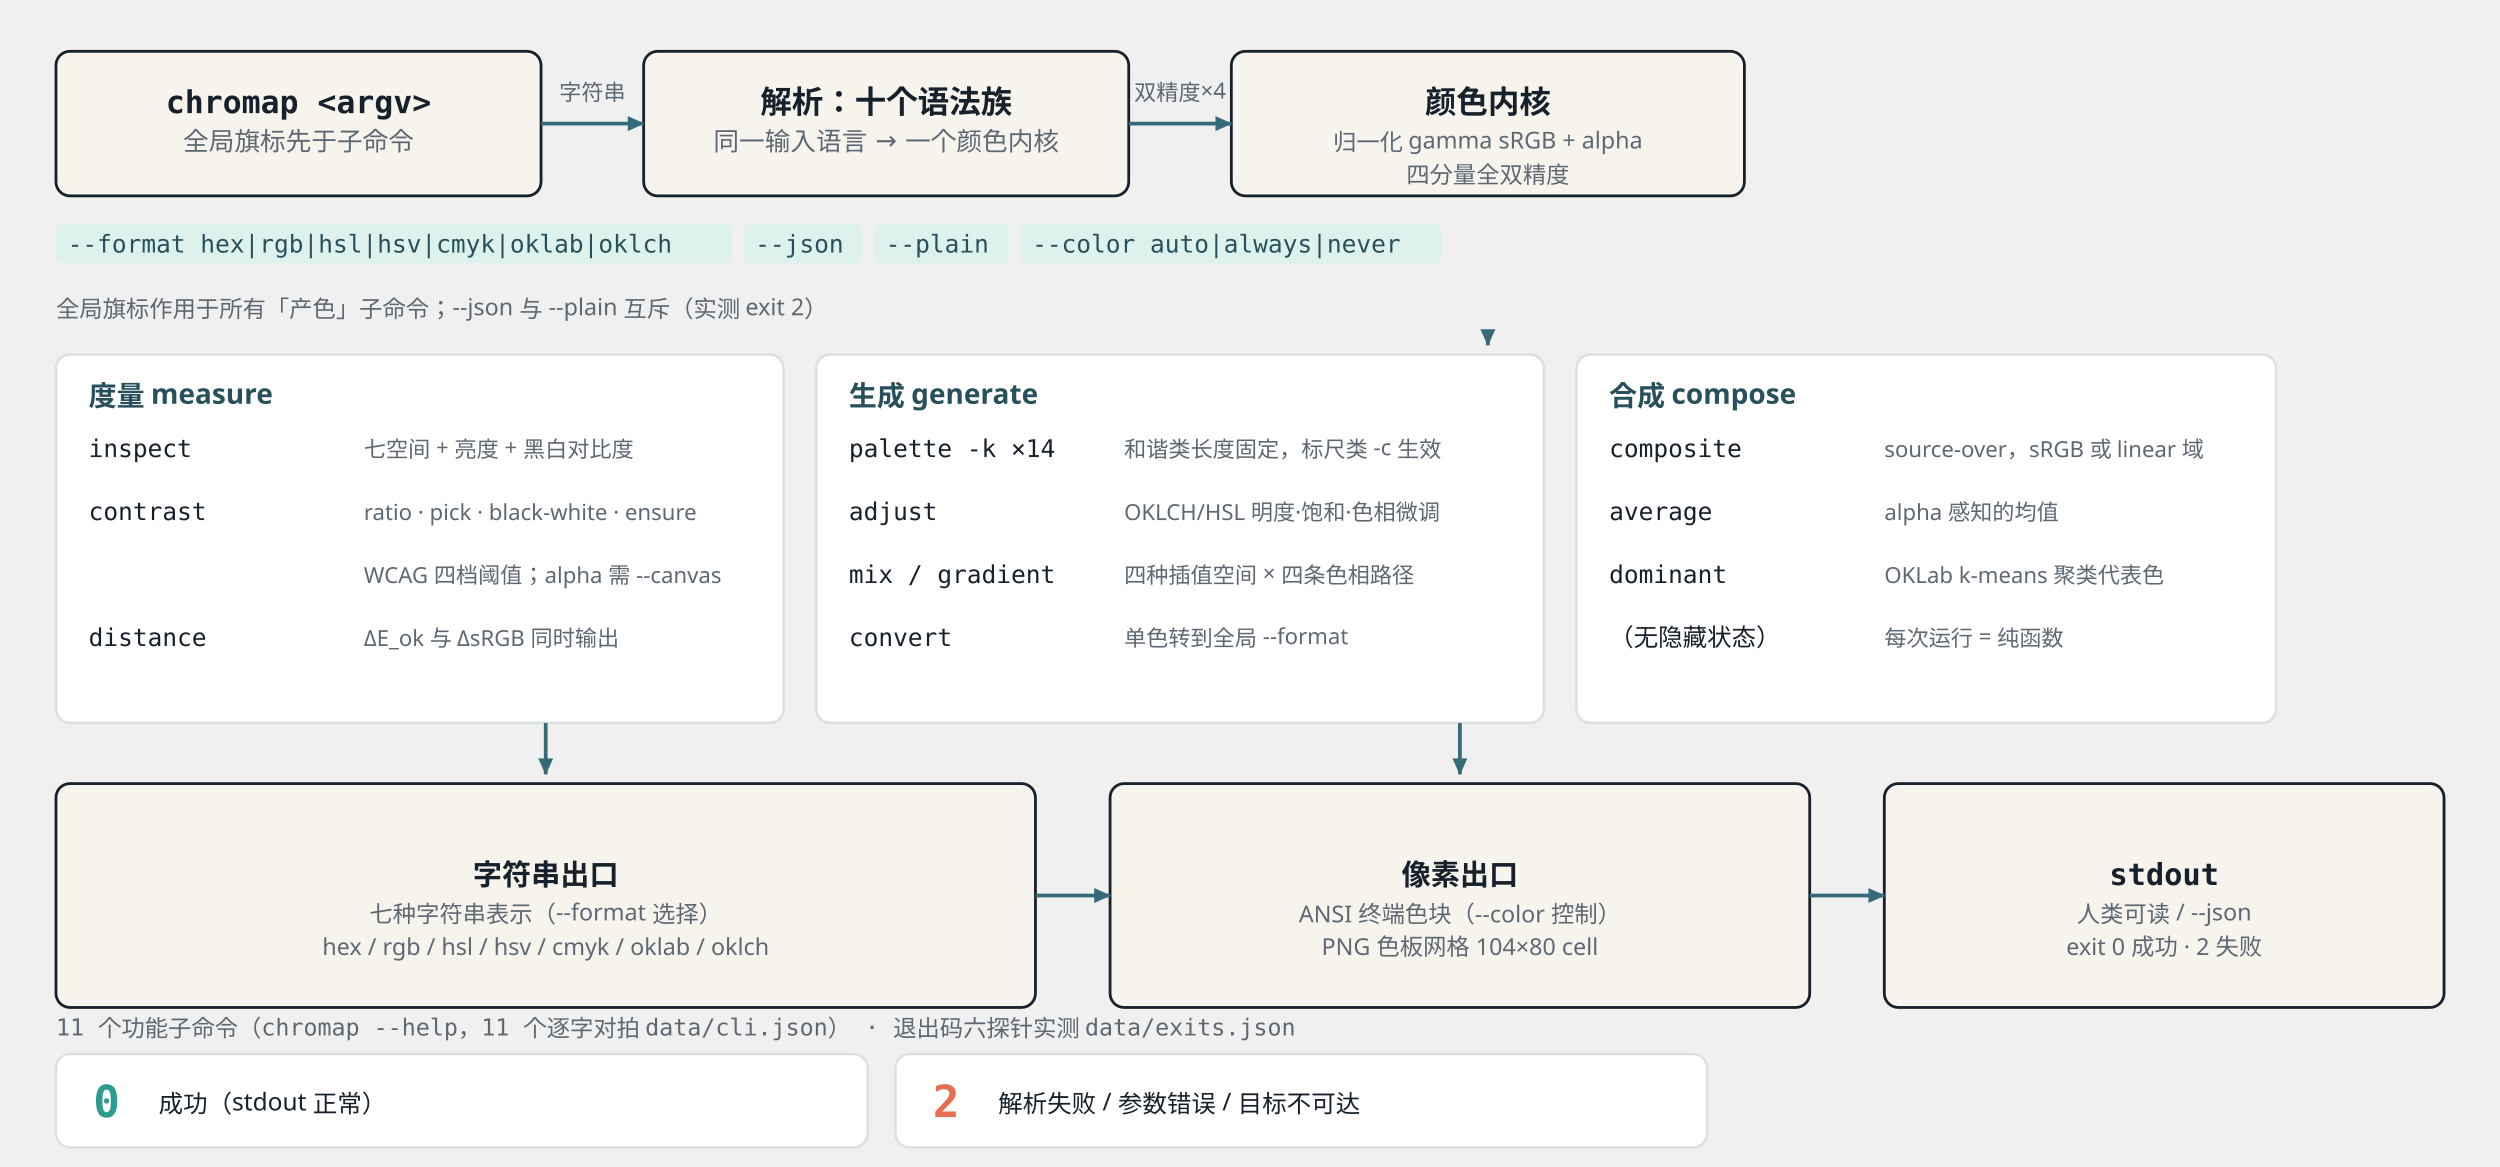
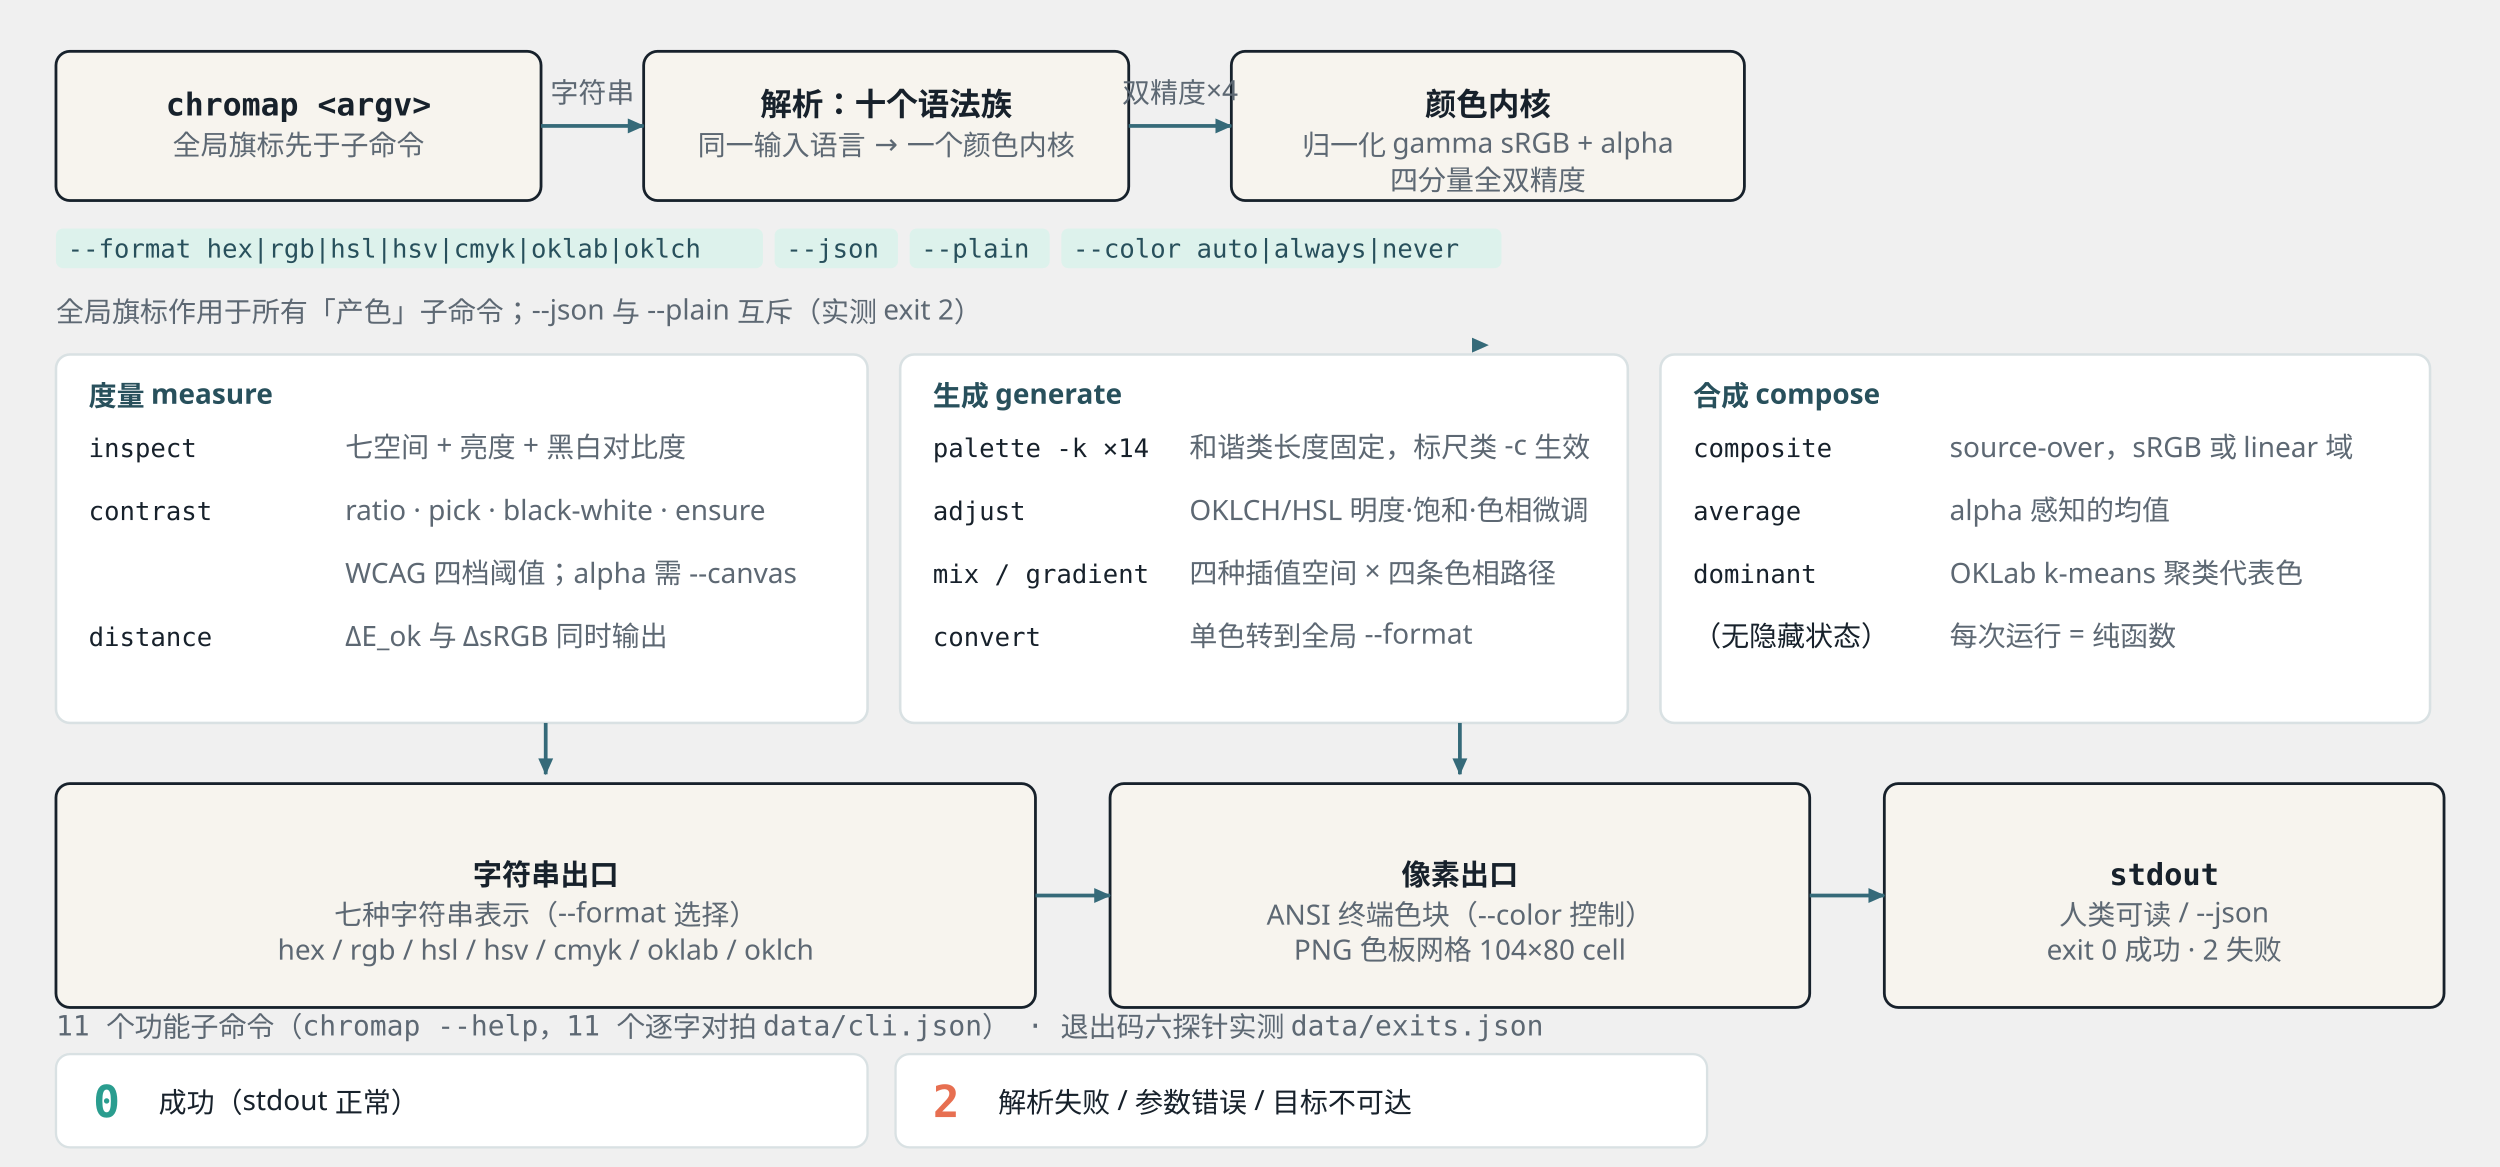
<svg xmlns="http://www.w3.org/2000/svg" id="p-cli" viewBox="0 0 1072 500" width="1072" height="500" role="img">
  <defs>
    <marker id="p-cli-arrow" viewBox="0 0 10 10" refX="8.5" refY="5" markerWidth="5" markerHeight="5" orient="auto-start-reverse">
      <path d="M 0,1 L 9,5 L 0,9 z" fill="#356A79" />
    </marker>
  </defs>
-   <rect x="24" y="22" width="208" height="62" fill="#F7F4EE" rx="6" stroke="#17212B" stroke-width="1.2" />
-   <text x="128.0" y="48.5" font-size="13.5" fill="#17212B" font-family="'0xProto Nerd Font','SF Mono',Menlo,monospace" font-weight="600" text-anchor="middle">chromap &lt;argv&gt;</text>
-   <text x="128.0" y="64.5" font-size="11" fill="#5D6873" font-family="'Source Han Sans SC','PingFang SC',sans-serif" font-weight="400" text-anchor="middle">全局旗标先于子命令</text>
-   <rect x="276" y="22" width="208" height="62" fill="#F7F4EE" rx="6" stroke="#17212B" stroke-width="1.2" />
-   <text x="380.0" y="48.5" font-size="13.5" fill="#17212B" font-family="'Source Han Sans SC','PingFang SC',sans-serif" font-weight="600" text-anchor="middle">解析：十个语法族</text>
-   <text x="380.0" y="64.5" font-size="11" fill="#5D6873" font-family="'Source Han Sans SC','PingFang SC',sans-serif" font-weight="400" text-anchor="middle">同一输入语言 → 一个颜色内核</text>
-   <rect x="528" y="22" width="220" height="62" fill="#F7F4EE" rx="6" stroke="#17212B" stroke-width="1.2" />
-   <text x="638.0" y="48.5" font-size="13.5" fill="#17212B" font-family="'Source Han Sans SC','PingFang SC',sans-serif" font-weight="600" text-anchor="middle">颜色内核</text>
-   <text x="638.0" y="64.5" font-size="10" fill="#5D6873" font-family="'Source Han Sans SC','PingFang SC',sans-serif" font-weight="400" text-anchor="middle">归一化 gamma sRGB + alpha</text>
-   <text x="638.0" y="78.5" font-size="10" fill="#5D6873" font-family="'Source Han Sans SC','PingFang SC',sans-serif" font-weight="400" text-anchor="middle">四分量全双精度</text>
-   <path d="M 232,53.0 L 276,53.0" fill="none" stroke="#356A79" stroke-width="1.6" marker-end="url(#p-cli-arrow)" />
-   <path d="M 484,53.0 L 528,53.0" fill="none" stroke="#356A79" stroke-width="1.6" marker-end="url(#p-cli-arrow)" />
-   <text x="254" y="43.0" font-size="9.5" fill="#5D6873" font-family="'Source Han Sans SC','PingFang SC',sans-serif" font-weight="400" text-anchor="middle">字符串</text>
-   <text x="506" y="43.0" font-size="9.5" fill="#5D6873" font-family="'Source Han Sans SC','PingFang SC',sans-serif" font-weight="400" text-anchor="middle">双精度×4</text>
-   <rect x="24" y="96" width="289.82" height="17" fill="#DDF2EC" rx="3" />
-   <text x="29" y="108.28" font-size="10.5" fill="#28505C" font-family="'0xProto Nerd Font','SF Mono',Menlo,monospace" font-weight="400" text-anchor="start">--format hex|rgb|hsl|hsv|cmyk|oklab|oklch</text>
-   <rect x="318.82" y="96" width="50.95" height="17" fill="#DDF2EC" rx="3" />
-   <text x="323.82" y="108.28" font-size="10.5" fill="#28505C" font-family="'0xProto Nerd Font','SF Mono',Menlo,monospace" font-weight="400" text-anchor="start">--json</text>
-   <rect x="374.77" y="96" width="57.77" height="17" fill="#DDF2EC" rx="3" />
-   <text x="379.77" y="108.28" font-size="10.5" fill="#28505C" font-family="'0xProto Nerd Font','SF Mono',Menlo,monospace" font-weight="400" text-anchor="start">--plain</text>
-   <rect x="437.55" y="96" width="180.63" height="17" fill="#DDF2EC" rx="3" />
-   <text x="442.55" y="108.28" font-size="10.5" fill="#28505C" font-family="'0xProto Nerd Font','SF Mono',Menlo,monospace" font-weight="400" text-anchor="start">--color auto|always|never</text>
-   <text x="24" y="136" font-size="10" fill="#5D6873" font-family="'Source Han Sans SC','PingFang SC',sans-serif" font-weight="400" text-anchor="start">全局旗标作用于所有「产色」子命令；--json 与 --plain 互斥（实测 exit 2）</text>
-   <rect x="24" y="152" width="312" height="158" fill="#FFFFFF" rx="6" stroke="#D9E1E3" stroke-width="1.1" />
+   <rect x="24" y="22" width="208" height="64" fill="#F7F4EE" rx="6" stroke="#17212B" stroke-width="1.2" />
+   <text x="128.0" y="49.5" font-size="13.5" fill="#17212B" font-family="'0xProto Nerd Font','SF Mono',Menlo,monospace" font-weight="600" text-anchor="middle">chromap &lt;argv&gt;</text>
+   <text x="128.0" y="66.5" font-size="12" fill="#5D6873" font-family="'Source Han Sans SC','PingFang SC',sans-serif" font-weight="400" text-anchor="middle">全局旗标先于子命令</text>
+   <rect x="276" y="22" width="208" height="64" fill="#F7F4EE" rx="6" stroke="#17212B" stroke-width="1.2" />
+   <text x="380.0" y="49.5" font-size="13.5" fill="#17212B" font-family="'Source Han Sans SC','PingFang SC',sans-serif" font-weight="600" text-anchor="middle">解析：十个语法族</text>
+   <text x="380.0" y="66.5" font-size="12" fill="#5D6873" font-family="'Source Han Sans SC','PingFang SC',sans-serif" font-weight="400" text-anchor="middle">同一输入语言 → 一个颜色内核</text>
+   <rect x="528" y="22" width="220" height="64" fill="#F7F4EE" rx="6" stroke="#17212B" stroke-width="1.2" />
+   <text x="638.0" y="49.5" font-size="13.5" fill="#17212B" font-family="'Source Han Sans SC','PingFang SC',sans-serif" font-weight="600" text-anchor="middle">颜色内核</text>
+   <text x="638.0" y="66.5" font-size="12" fill="#5D6873" font-family="'Source Han Sans SC','PingFang SC',sans-serif" font-weight="400" text-anchor="middle">归一化 gamma sRGB + alpha</text>
+   <text x="638.0" y="81.5" font-size="12" fill="#5D6873" font-family="'Source Han Sans SC','PingFang SC',sans-serif" font-weight="400" text-anchor="middle">四分量全双精度</text>
+   <path d="M 232,54.0 L 276,54.0" fill="none" stroke="#356A79" stroke-width="1.6" marker-end="url(#p-cli-arrow)" />
+   <path d="M 484,54.0 L 528,54.0" fill="none" stroke="#356A79" stroke-width="1.6" marker-end="url(#p-cli-arrow)" />
+   <text x="254" y="44.0" font-size="12" fill="#5D6873" font-family="'Source Han Sans SC','PingFang SC',sans-serif" font-weight="400" text-anchor="middle">字符串</text>
+   <text x="506" y="44.0" font-size="12" fill="#5D6873" font-family="'Source Han Sans SC','PingFang SC',sans-serif" font-weight="400" text-anchor="middle">双精度×4</text>
+   <rect x="24" y="98" width="303.15" height="17" fill="#DDF2EC" rx="3" />
+   <text x="29" y="110.46" font-size="11" fill="#28505C" font-family="'0xProto Nerd Font','SF Mono',Menlo,monospace" font-weight="400" text-anchor="start">--format hex|rgb|hsl|hsv|cmyk|oklab|oklch</text>
+   <rect x="332.15" y="98" width="52.9" height="17" fill="#DDF2EC" rx="3" />
+   <text x="337.15" y="110.46" font-size="11" fill="#28505C" font-family="'0xProto Nerd Font','SF Mono',Menlo,monospace" font-weight="400" text-anchor="start">--json</text>
+   <rect x="390.05" y="98" width="60.05" height="17" fill="#DDF2EC" rx="3" />
+   <text x="395.05" y="110.46" font-size="11" fill="#28505C" font-family="'0xProto Nerd Font','SF Mono',Menlo,monospace" font-weight="400" text-anchor="start">--plain</text>
+   <rect x="455.1" y="98" width="188.75" height="17" fill="#DDF2EC" rx="3" />
+   <text x="460.1" y="110.46" font-size="11" fill="#28505C" font-family="'0xProto Nerd Font','SF Mono',Menlo,monospace" font-weight="400" text-anchor="start">--color auto|always|never</text>
+   <text x="24" y="138" font-size="12" fill="#5D6873" font-family="'Source Han Sans SC','PingFang SC',sans-serif" font-weight="400" text-anchor="start">全局旗标作用于所有「产色」子命令；--json 与 --plain 互斥（实测 exit 2）</text>
+   <rect x="24" y="152" width="348" height="158" fill="#FFFFFF" rx="6" stroke="#D9E1E3" stroke-width="1.1" />
  <text x="38" y="174" font-size="12" fill="#28505C" font-family="'Source Han Sans SC','PingFang SC',sans-serif" font-weight="600" text-anchor="start">度量 measure</text>
-   <text x="38" y="196" font-size="10.5" fill="#17212B" font-family="'0xProto Nerd Font','SF Mono',Menlo,monospace" font-weight="400" text-anchor="start">inspect</text>
-   <text x="156" y="196" font-size="9.5" fill="#5D6873" font-family="'Source Han Sans SC','PingFang SC',sans-serif" font-weight="400" text-anchor="start">七空间 + 亮度 + 黑白对比度</text>
-   <text x="38" y="223" font-size="10.5" fill="#17212B" font-family="'0xProto Nerd Font','SF Mono',Menlo,monospace" font-weight="400" text-anchor="start">contrast</text>
-   <text x="156" y="223" font-size="9.5" fill="#5D6873" font-family="'Source Han Sans SC','PingFang SC',sans-serif" font-weight="400" text-anchor="start">ratio · pick · black-white · ensure</text>
-   <text x="38" y="250" font-size="10.5" fill="#17212B" font-family="'0xProto Nerd Font','SF Mono',Menlo,monospace" font-weight="400" text-anchor="start" />
-   <text x="156" y="250" font-size="9.5" fill="#5D6873" font-family="'Source Han Sans SC','PingFang SC',sans-serif" font-weight="400" text-anchor="start">WCAG 四档阈值；alpha 需 --canvas</text>
-   <text x="38" y="277" font-size="10.5" fill="#17212B" font-family="'0xProto Nerd Font','SF Mono',Menlo,monospace" font-weight="400" text-anchor="start">distance</text>
-   <text x="156" y="277" font-size="9.5" fill="#5D6873" font-family="'Source Han Sans SC','PingFang SC',sans-serif" font-weight="400" text-anchor="start">ΔE_ok 与 ΔsRGB 同时输出</text>
-   <rect x="350" y="152" width="312" height="158" fill="#FFFFFF" rx="6" stroke="#D9E1E3" stroke-width="1.1" />
-   <text x="364" y="174" font-size="12" fill="#28505C" font-family="'Source Han Sans SC','PingFang SC',sans-serif" font-weight="600" text-anchor="start">生成 generate</text>
-   <text x="364" y="196" font-size="10.5" fill="#17212B" font-family="'0xProto Nerd Font','SF Mono',Menlo,monospace" font-weight="400" text-anchor="start">palette -k ×14</text>
-   <text x="482" y="196" font-size="9.5" fill="#5D6873" font-family="'Source Han Sans SC','PingFang SC',sans-serif" font-weight="400" text-anchor="start">和谐类长度固定，标尺类 -c 生效</text>
-   <text x="364" y="223" font-size="10.5" fill="#17212B" font-family="'0xProto Nerd Font','SF Mono',Menlo,monospace" font-weight="400" text-anchor="start">adjust</text>
-   <text x="482" y="223" font-size="9.5" fill="#5D6873" font-family="'Source Han Sans SC','PingFang SC',sans-serif" font-weight="400" text-anchor="start">OKLCH/HSL 明度·饱和·色相微调</text>
-   <text x="364" y="250" font-size="10.5" fill="#17212B" font-family="'0xProto Nerd Font','SF Mono',Menlo,monospace" font-weight="400" text-anchor="start">mix / gradient</text>
-   <text x="482" y="250" font-size="9.5" fill="#5D6873" font-family="'Source Han Sans SC','PingFang SC',sans-serif" font-weight="400" text-anchor="start">四种插值空间 × 四条色相路径</text>
-   <text x="364" y="277" font-size="10.5" fill="#17212B" font-family="'0xProto Nerd Font','SF Mono',Menlo,monospace" font-weight="400" text-anchor="start">convert</text>
-   <text x="482" y="277" font-size="9.5" fill="#5D6873" font-family="'Source Han Sans SC','PingFang SC',sans-serif" font-weight="400" text-anchor="start">单色转到全局 --format</text>
-   <rect x="676" y="152" width="300" height="158" fill="#FFFFFF" rx="6" stroke="#D9E1E3" stroke-width="1.1" />
-   <text x="690" y="174" font-size="12" fill="#28505C" font-family="'Source Han Sans SC','PingFang SC',sans-serif" font-weight="600" text-anchor="start">合成 compose</text>
-   <text x="690" y="196" font-size="10.5" fill="#17212B" font-family="'0xProto Nerd Font','SF Mono',Menlo,monospace" font-weight="400" text-anchor="start">composite</text>
-   <text x="808" y="196" font-size="9.5" fill="#5D6873" font-family="'Source Han Sans SC','PingFang SC',sans-serif" font-weight="400" text-anchor="start">source-over，sRGB 或 linear 域</text>
-   <text x="690" y="223" font-size="10.5" fill="#17212B" font-family="'0xProto Nerd Font','SF Mono',Menlo,monospace" font-weight="400" text-anchor="start">average</text>
-   <text x="808" y="223" font-size="9.5" fill="#5D6873" font-family="'Source Han Sans SC','PingFang SC',sans-serif" font-weight="400" text-anchor="start">alpha 感知的均值</text>
-   <text x="690" y="250" font-size="10.5" fill="#17212B" font-family="'0xProto Nerd Font','SF Mono',Menlo,monospace" font-weight="400" text-anchor="start">dominant</text>
-   <text x="808" y="250" font-size="9.5" fill="#5D6873" font-family="'Source Han Sans SC','PingFang SC',sans-serif" font-weight="400" text-anchor="start">OKLab k-means 聚类代表色</text>
-   <text x="690" y="277" font-size="10.5" fill="#17212B" font-family="'0xProto Nerd Font','SF Mono',Menlo,monospace" font-weight="400" text-anchor="start">（无隐藏状态）</text>
-   <text x="808" y="277" font-size="9.5" fill="#5D6873" font-family="'Source Han Sans SC','PingFang SC',sans-serif" font-weight="400" text-anchor="start">每次运行 = 纯函数</text>
-   <path d="M 638,146 L 638,148" fill="none" stroke="#356A79" stroke-width="1.6" marker-end="url(#p-cli-arrow)" />
+   <text x="38" y="196" font-size="11" fill="#17212B" font-family="'0xProto Nerd Font','SF Mono',Menlo,monospace" font-weight="400" text-anchor="start">inspect</text>
+   <text x="148" y="196" font-size="12" fill="#5D6873" font-family="'Source Han Sans SC','PingFang SC',sans-serif" font-weight="400" text-anchor="start">七空间 + 亮度 + 黑白对比度</text>
+   <text x="38" y="223" font-size="11" fill="#17212B" font-family="'0xProto Nerd Font','SF Mono',Menlo,monospace" font-weight="400" text-anchor="start">contrast</text>
+   <text x="148" y="223" font-size="12" fill="#5D6873" font-family="'Source Han Sans SC','PingFang SC',sans-serif" font-weight="400" text-anchor="start">ratio · pick · black-white · ensure</text>
+   <text x="38" y="250" font-size="11" fill="#17212B" font-family="'0xProto Nerd Font','SF Mono',Menlo,monospace" font-weight="400" text-anchor="start" />
+   <text x="148" y="250" font-size="12" fill="#5D6873" font-family="'Source Han Sans SC','PingFang SC',sans-serif" font-weight="400" text-anchor="start">WCAG 四档阈值；alpha 需 --canvas</text>
+   <text x="38" y="277" font-size="11" fill="#17212B" font-family="'0xProto Nerd Font','SF Mono',Menlo,monospace" font-weight="400" text-anchor="start">distance</text>
+   <text x="148" y="277" font-size="12" fill="#5D6873" font-family="'Source Han Sans SC','PingFang SC',sans-serif" font-weight="400" text-anchor="start">ΔE_ok 与 ΔsRGB 同时输出</text>
+   <rect x="386" y="152" width="312" height="158" fill="#FFFFFF" rx="6" stroke="#D9E1E3" stroke-width="1.1" />
+   <text x="400" y="174" font-size="12" fill="#28505C" font-family="'Source Han Sans SC','PingFang SC',sans-serif" font-weight="600" text-anchor="start">生成 generate</text>
+   <text x="400" y="196" font-size="11" fill="#17212B" font-family="'0xProto Nerd Font','SF Mono',Menlo,monospace" font-weight="400" text-anchor="start">palette -k ×14</text>
+   <text x="510" y="196" font-size="12" fill="#5D6873" font-family="'Source Han Sans SC','PingFang SC',sans-serif" font-weight="400" text-anchor="start">和谐类长度固定，标尺类 -c 生效</text>
+   <text x="400" y="223" font-size="11" fill="#17212B" font-family="'0xProto Nerd Font','SF Mono',Menlo,monospace" font-weight="400" text-anchor="start">adjust</text>
+   <text x="510" y="223" font-size="12" fill="#5D6873" font-family="'Source Han Sans SC','PingFang SC',sans-serif" font-weight="400" text-anchor="start">OKLCH/HSL 明度·饱和·色相微调</text>
+   <text x="400" y="250" font-size="11" fill="#17212B" font-family="'0xProto Nerd Font','SF Mono',Menlo,monospace" font-weight="400" text-anchor="start">mix / gradient</text>
+   <text x="510" y="250" font-size="12" fill="#5D6873" font-family="'Source Han Sans SC','PingFang SC',sans-serif" font-weight="400" text-anchor="start">四种插值空间 × 四条色相路径</text>
+   <text x="400" y="277" font-size="11" fill="#17212B" font-family="'0xProto Nerd Font','SF Mono',Menlo,monospace" font-weight="400" text-anchor="start">convert</text>
+   <text x="510" y="277" font-size="12" fill="#5D6873" font-family="'Source Han Sans SC','PingFang SC',sans-serif" font-weight="400" text-anchor="start">单色转到全局 --format</text>
+   <rect x="712" y="152" width="330" height="158" fill="#FFFFFF" rx="6" stroke="#D9E1E3" stroke-width="1.1" />
+   <text x="726" y="174" font-size="12" fill="#28505C" font-family="'Source Han Sans SC','PingFang SC',sans-serif" font-weight="600" text-anchor="start">合成 compose</text>
+   <text x="726" y="196" font-size="11" fill="#17212B" font-family="'0xProto Nerd Font','SF Mono',Menlo,monospace" font-weight="400" text-anchor="start">composite</text>
+   <text x="836" y="196" font-size="12" fill="#5D6873" font-family="'Source Han Sans SC','PingFang SC',sans-serif" font-weight="400" text-anchor="start">source-over，sRGB 或 linear 域</text>
+   <text x="726" y="223" font-size="11" fill="#17212B" font-family="'0xProto Nerd Font','SF Mono',Menlo,monospace" font-weight="400" text-anchor="start">average</text>
+   <text x="836" y="223" font-size="12" fill="#5D6873" font-family="'Source Han Sans SC','PingFang SC',sans-serif" font-weight="400" text-anchor="start">alpha 感知的均值</text>
+   <text x="726" y="250" font-size="11" fill="#17212B" font-family="'0xProto Nerd Font','SF Mono',Menlo,monospace" font-weight="400" text-anchor="start">dominant</text>
+   <text x="836" y="250" font-size="12" fill="#5D6873" font-family="'Source Han Sans SC','PingFang SC',sans-serif" font-weight="400" text-anchor="start">OKLab k-means 聚类代表色</text>
+   <text x="726" y="277" font-size="12" fill="#17212B" font-family="'0xProto Nerd Font','SF Mono',Menlo,monospace" font-weight="400" text-anchor="start">（无隐藏状态）</text>
+   <text x="836" y="277" font-size="12" fill="#5D6873" font-family="'Source Han Sans SC','PingFang SC',sans-serif" font-weight="400" text-anchor="start">每次运行 = 纯函数</text>
+   <path d="M 638,148 L 638,148" fill="none" stroke="#356A79" stroke-width="1.6" marker-end="url(#p-cli-arrow)" />
  <rect x="24" y="336" width="420" height="96" fill="#F7F4EE" rx="6" stroke="#17212B" stroke-width="1.2" />
  <text x="234.0" y="379.5" font-size="12.5" fill="#17212B" font-family="'Source Han Sans SC','PingFang SC',sans-serif" font-weight="600" text-anchor="middle">字符串出口</text>
-   <text x="234.0" y="395.5" font-size="10" fill="#5D6873" font-family="'Source Han Sans SC','PingFang SC',sans-serif" font-weight="400" text-anchor="middle">七种字符串表示（--format 选择）</text>
-   <text x="234.0" y="409.5" font-size="10" fill="#5D6873" font-family="'Source Han Sans SC','PingFang SC',sans-serif" font-weight="400" text-anchor="middle">hex / rgb / hsl / hsv / cmyk / oklab / oklch</text>
+   <text x="234.0" y="396.5" font-size="12" fill="#5D6873" font-family="'Source Han Sans SC','PingFang SC',sans-serif" font-weight="400" text-anchor="middle">七种字符串表示（--format 选择）</text>
+   <text x="234.0" y="411.5" font-size="12" fill="#5D6873" font-family="'Source Han Sans SC','PingFang SC',sans-serif" font-weight="400" text-anchor="middle">hex / rgb / hsl / hsv / cmyk / oklab / oklch</text>
  <rect x="476" y="336" width="300" height="96" fill="#F7F4EE" rx="6" stroke="#17212B" stroke-width="1.2" />
  <text x="626.0" y="379.5" font-size="12.5" fill="#17212B" font-family="'Source Han Sans SC','PingFang SC',sans-serif" font-weight="600" text-anchor="middle">像素出口</text>
-   <text x="626.0" y="395.5" font-size="10" fill="#5D6873" font-family="'Source Han Sans SC','PingFang SC',sans-serif" font-weight="400" text-anchor="middle">ANSI 终端色块（--color 控制）</text>
-   <text x="626.0" y="409.5" font-size="10" fill="#5D6873" font-family="'Source Han Sans SC','PingFang SC',sans-serif" font-weight="400" text-anchor="middle">PNG 色板网格 104×80 cell</text>
+   <text x="626.0" y="396.5" font-size="12" fill="#5D6873" font-family="'Source Han Sans SC','PingFang SC',sans-serif" font-weight="400" text-anchor="middle">ANSI 终端色块（--color 控制）</text>
+   <text x="626.0" y="411.5" font-size="12" fill="#5D6873" font-family="'Source Han Sans SC','PingFang SC',sans-serif" font-weight="400" text-anchor="middle">PNG 色板网格 104×80 cell</text>
  <rect x="808" y="336" width="240" height="96" fill="#F7F4EE" rx="6" stroke="#17212B" stroke-width="1.2" />
  <text x="928.0" y="379.5" font-size="13" fill="#17212B" font-family="'0xProto Nerd Font','SF Mono',Menlo,monospace" font-weight="600" text-anchor="middle">stdout</text>
-   <text x="928.0" y="395.5" font-size="10" fill="#5D6873" font-family="'Source Han Sans SC','PingFang SC',sans-serif" font-weight="400" text-anchor="middle">人类可读 / --json</text>
-   <text x="928.0" y="409.5" font-size="10" fill="#5D6873" font-family="'Source Han Sans SC','PingFang SC',sans-serif" font-weight="400" text-anchor="middle">exit 0 成功 · 2 失败</text>
+   <text x="928.0" y="396.5" font-size="12" fill="#5D6873" font-family="'Source Han Sans SC','PingFang SC',sans-serif" font-weight="400" text-anchor="middle">人类可读 / --json</text>
+   <text x="928.0" y="411.5" font-size="12" fill="#5D6873" font-family="'Source Han Sans SC','PingFang SC',sans-serif" font-weight="400" text-anchor="middle">exit 0 成功 · 2 失败</text>
  <path d="M 444,384.0 L 476,384.0" fill="none" stroke="#356A79" stroke-width="1.6" marker-end="url(#p-cli-arrow)" />
  <path d="M 776,384.0 L 808,384.0" fill="none" stroke="#356A79" stroke-width="1.6" marker-end="url(#p-cli-arrow)" />
  <path d="M 234,310 L 234,332" fill="none" stroke="#356A79" stroke-width="1.6" marker-end="url(#p-cli-arrow)" />
  <path d="M 626,310 L 626,332" fill="none" stroke="#356A79" stroke-width="1.6" marker-end="url(#p-cli-arrow)" />
  <rect x="24" y="452" width="348" height="40" fill="#FFFFFF" rx="6" stroke="#D9E1E3" stroke-width="1" />
  <text x="40" y="479" font-size="19" fill="#2A9D8F" font-family="'0xProto Nerd Font','SF Mono',Menlo,monospace" font-weight="600" text-anchor="start">0</text>
-   <text x="68" y="477" font-size="10.5" fill="#17212B" font-family="'Source Han Sans SC','PingFang SC',sans-serif" font-weight="400" text-anchor="start">成功（stdout 正常）</text>
+   <text x="68" y="477" font-size="12" fill="#17212B" font-family="'Source Han Sans SC','PingFang SC',sans-serif" font-weight="400" text-anchor="start">成功（stdout 正常）</text>
  <rect x="384" y="452" width="348" height="40" fill="#FFFFFF" rx="6" stroke="#D9E1E3" stroke-width="1" />
  <text x="400" y="479" font-size="19" fill="#E76F51" font-family="'0xProto Nerd Font','SF Mono',Menlo,monospace" font-weight="600" text-anchor="start">2</text>
-   <text x="428" y="477" font-size="10.5" fill="#17212B" font-family="'Source Han Sans SC','PingFang SC',sans-serif" font-weight="400" text-anchor="start">解析失败 / 参数错误 / 目标不可达</text>
-   <text x="24" y="444" font-size="10" fill="#5D6873" font-family="'0xProto Nerd Font','SF Mono',Menlo,monospace" font-weight="400" text-anchor="start">11 个功能子命令（chromap --help，11 个逐字对拍 data/cli.json） · 退出码六探针实测 data/exits.json</text>
+   <text x="428" y="477" font-size="12" fill="#17212B" font-family="'Source Han Sans SC','PingFang SC',sans-serif" font-weight="400" text-anchor="start">解析失败 / 参数错误 / 目标不可达</text>
+   <text x="24" y="444" font-size="12" fill="#5D6873" font-family="'0xProto Nerd Font','SF Mono',Menlo,monospace" font-weight="400" text-anchor="start">11 个功能子命令（chromap --help，11 个逐字对拍 data/cli.json） · 退出码六探针实测 data/exits.json</text>
</svg>
